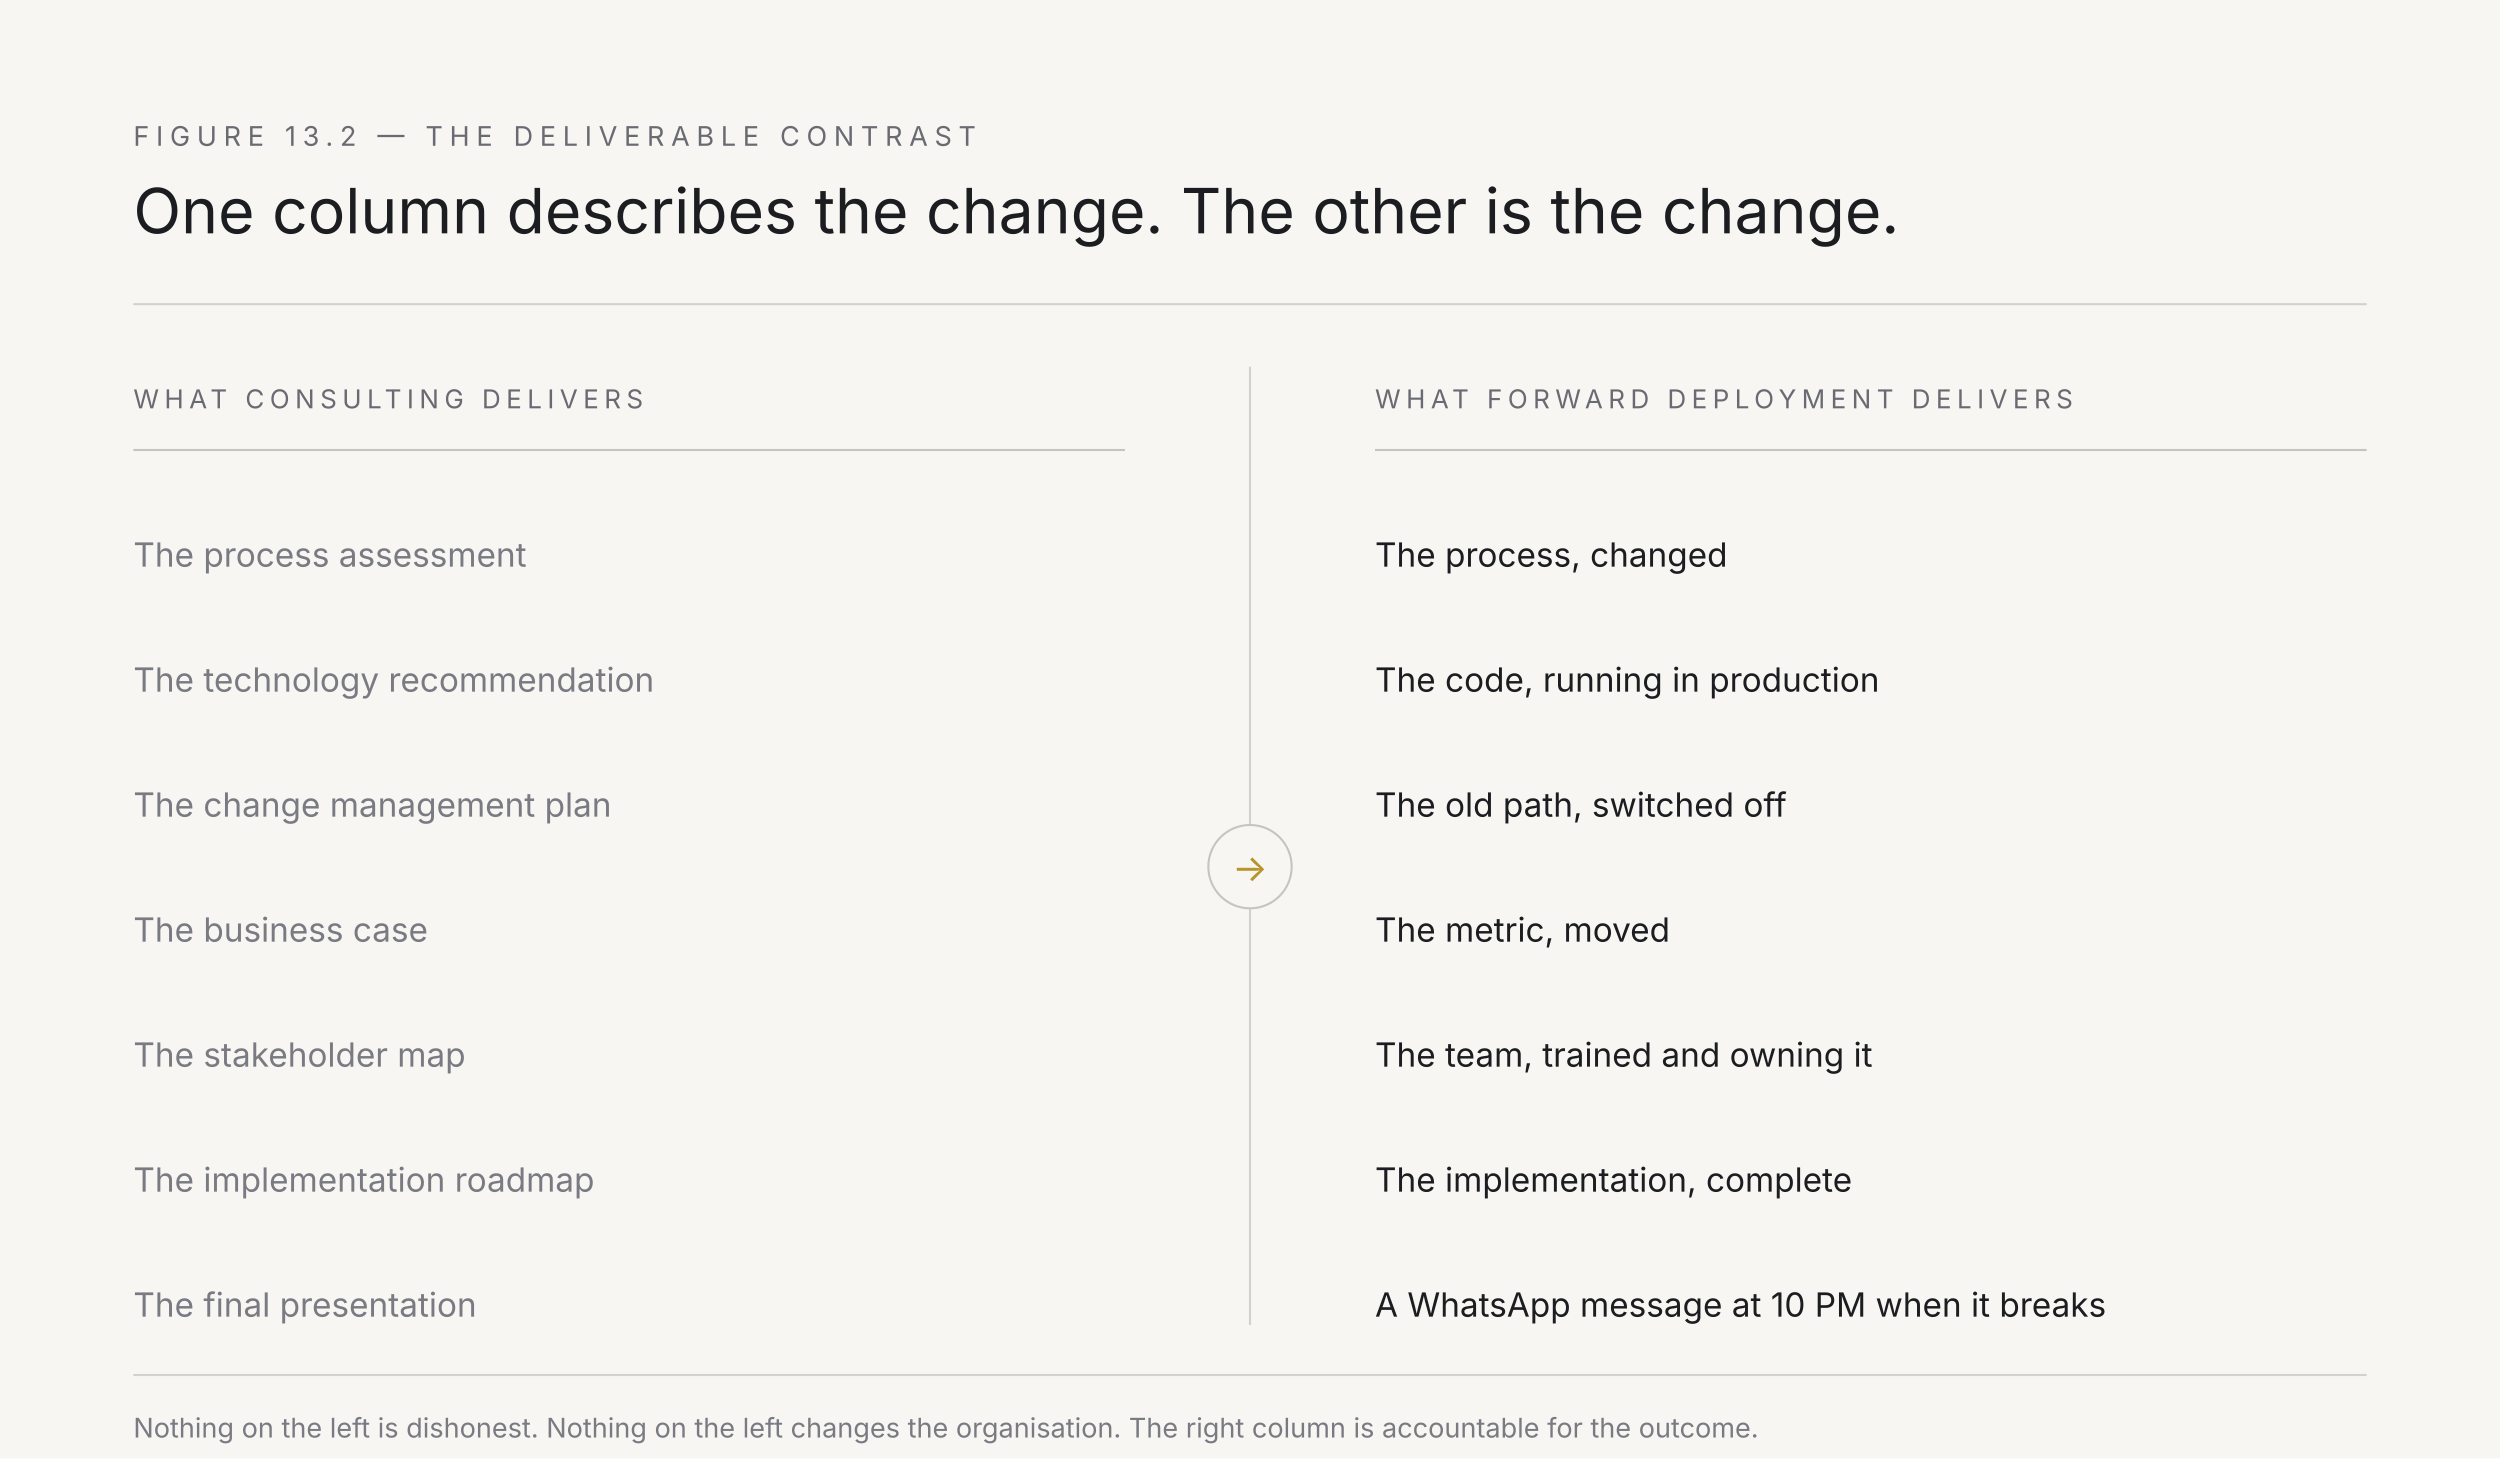
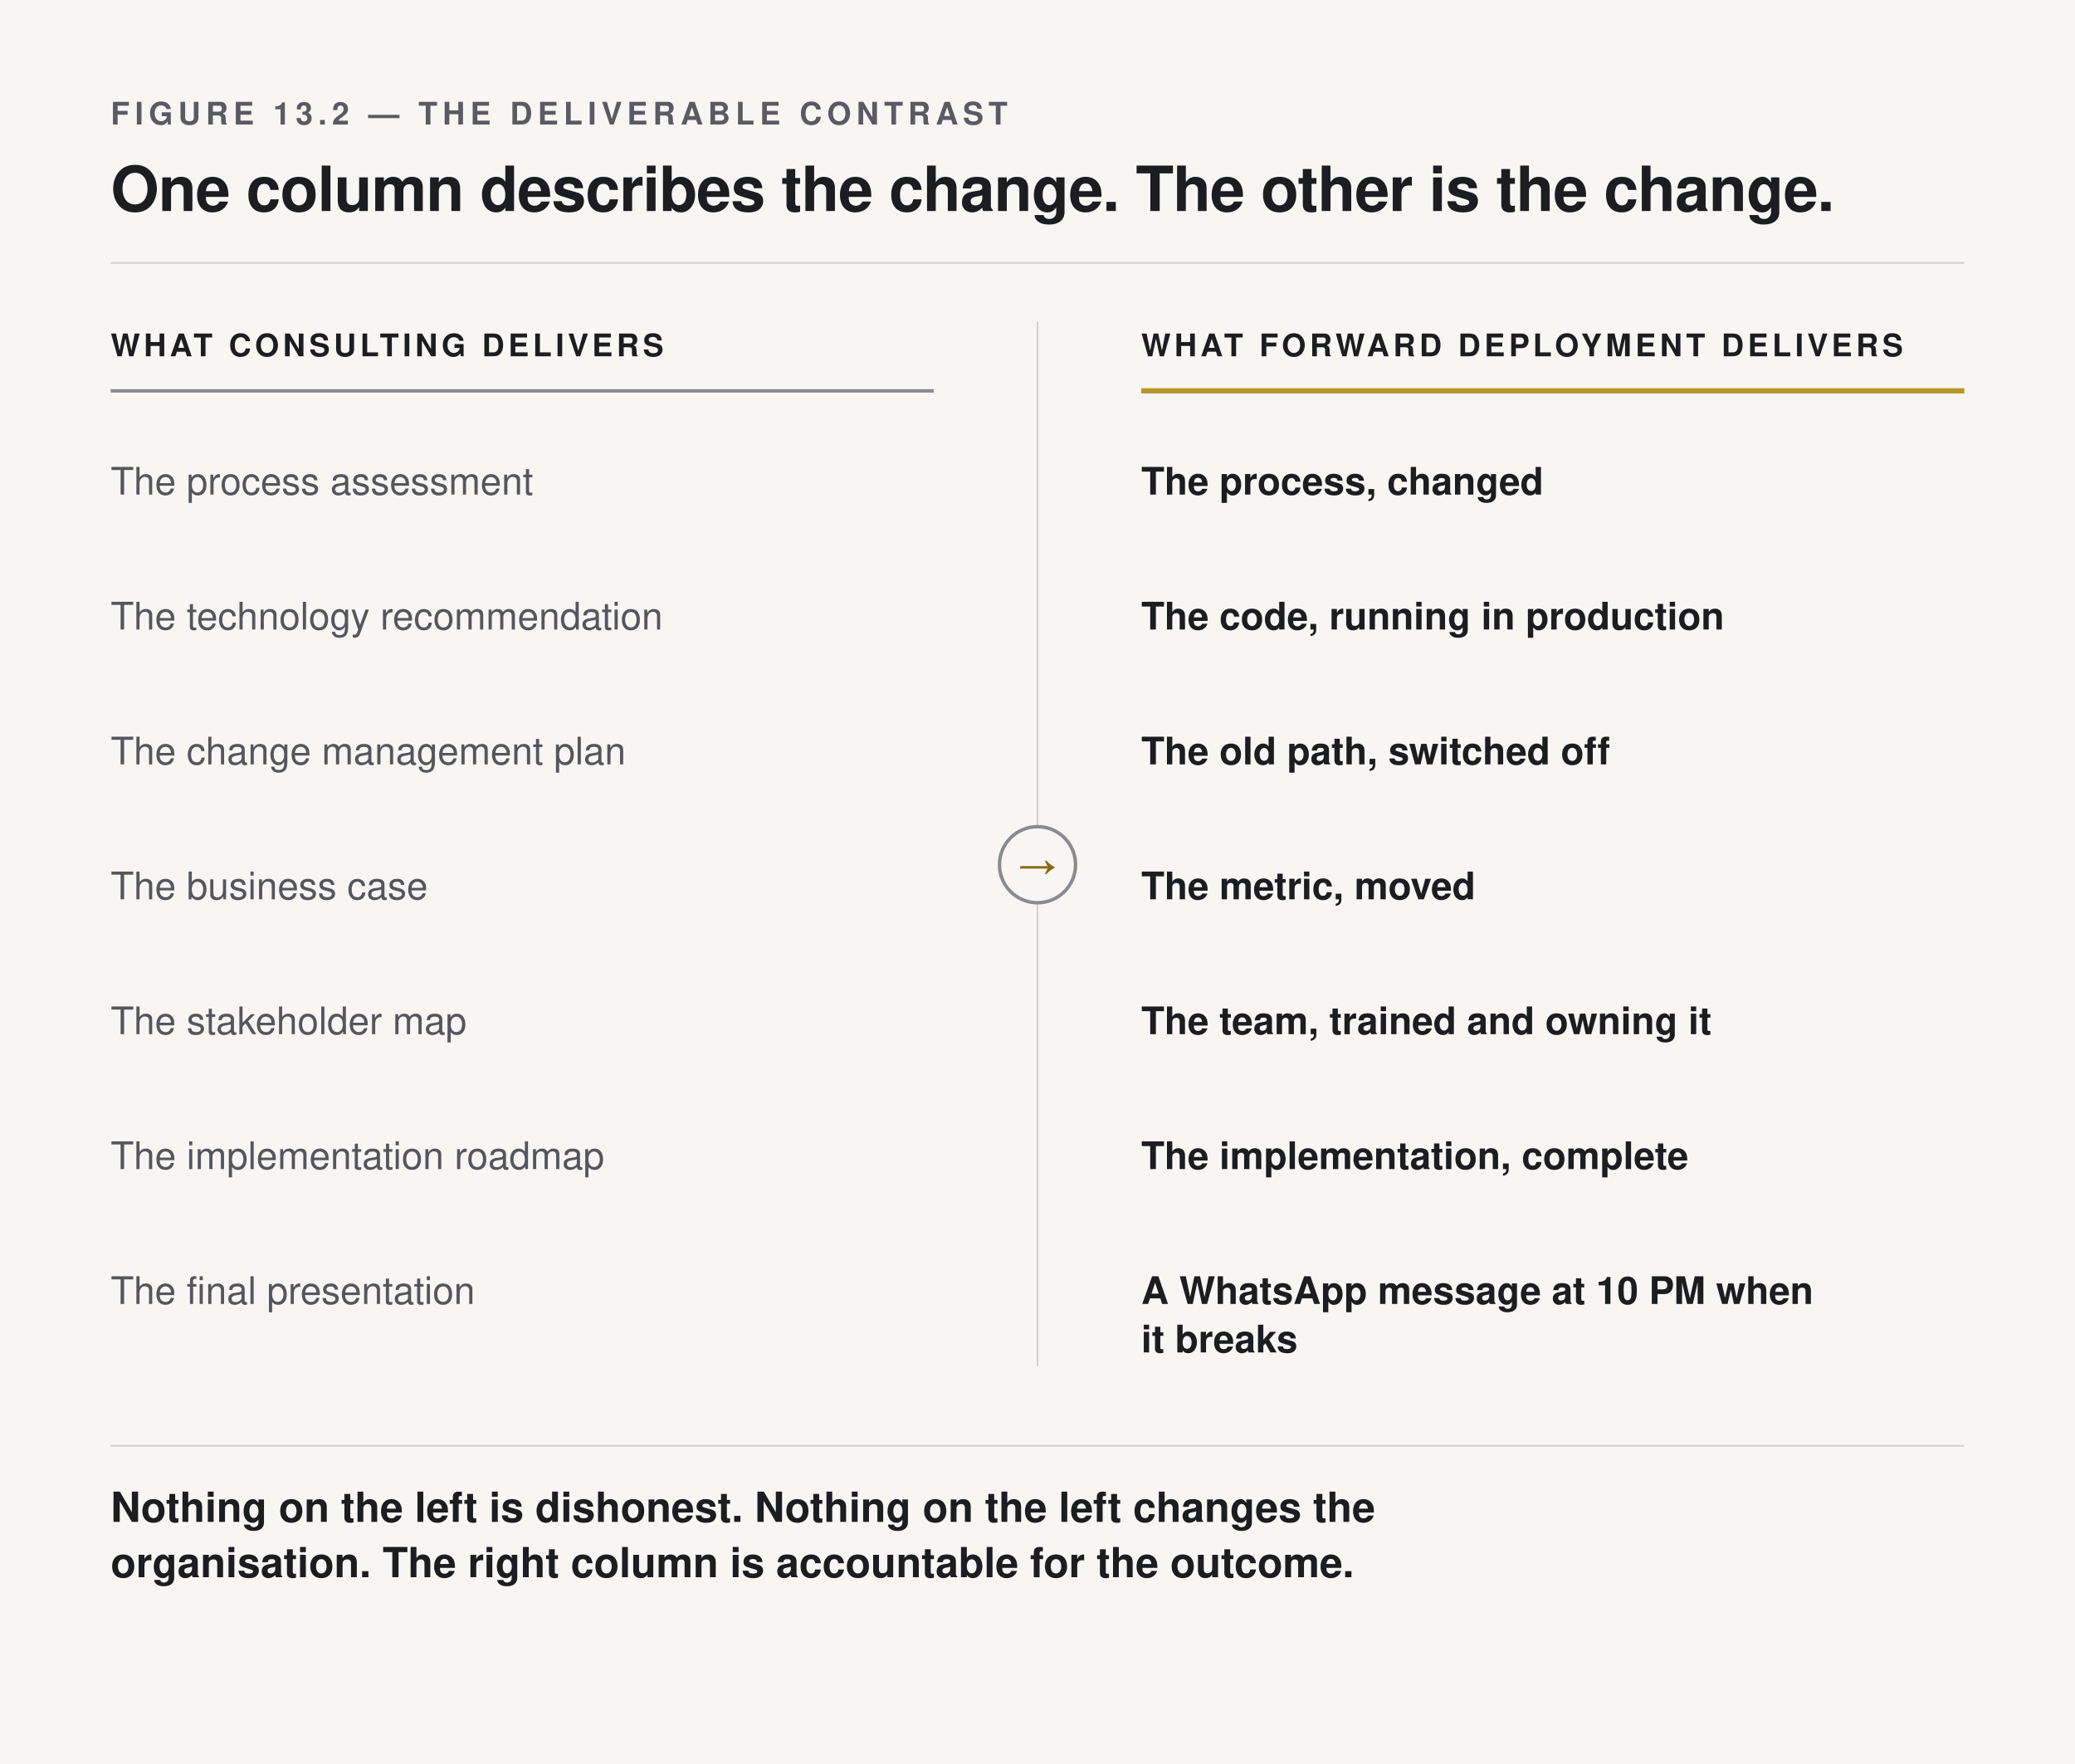
- <svg xmlns="http://www.w3.org/2000/svg" viewBox="0 0 1200 700" width="1200" height="700" role="img" aria-label="What consulting delivers versus what forward deployment delivers">
+ <svg xmlns="http://www.w3.org/2000/svg" viewBox="0 0 1200 1020" width="1200" height="1020" role="img" aria-label="What consulting delivers versus what forward deployment delivers">
  <style>
- .t{font-family:'Inter','Helvetica Neue',Helvetica,Arial,sans-serif}
- .kicker{font-size:13px;letter-spacing:3.2px;fill:#6A6B72}
- .h{font-size:30px;fill:#1C1D20}
- .col{font-size:12.5px;letter-spacing:2.6px;fill:#6A6B72}
- .item{font-size:16px;fill:#1C1D20}
- .dim{font-size:16px;fill:#7A7B82}
+ text{font-family:'Helvetica Neue',Helvetica,Arial,sans-serif;fill:#1C1D20}
+ .kicker{font-size:18px;letter-spacing:3px;fill:#5A5B62;font-weight:700}
+ .h{font-size:36px;font-weight:700;letter-spacing:-.4px}
+ .cap{font-size:18px;letter-spacing:2.2px;font-weight:700}
+ .lab{font-size:24px;font-weight:700}
+ .body{font-size:22px}
+ .mut{font-size:20px;fill:#55565D}
+ .note{font-size:19px;fill:#55565D}
+ .red{fill:#B0432D}
+ .gold{fill:#8A6D12}
+ .inv{fill:#F7F6F3}
+ .mid{text-anchor:middle}
+ .end{text-anchor:end}
</style>
-   <rect width="1200" height="700" fill="#F7F6F3" />
-   <text class="t kicker" x="64" y="70">FIGURE 13.2 — THE DELIVERABLE CONTRAST</text>
-   <text class="t h" x="64" y="112">One column describes the change. The other is the change.</text>
-   <line x1="64" y1="146" x2="1136" y2="146" stroke="#D2D1CD" />
-   <text class="t col" x="64" y="196">WHAT CONSULTING DELIVERS</text>
-   <text class="t col" x="660" y="196">WHAT FORWARD DEPLOYMENT DELIVERS</text>
-   <line x1="64" y1="216" x2="540" y2="216" stroke="#C5C4C0" />
-   <line x1="660" y1="216" x2="1136" y2="216" stroke="#C5C4C0" />
-   <line x1="600" y1="176" x2="600" y2="636" stroke="#D2D1CD" />
-   <circle cx="600" cy="416" r="20" fill="#F7F6F3" stroke="#C5C4C0" />
-   <text class="t" x="600" y="423" font-size="18" fill="#B8952B" text-anchor="middle">→</text>
-   <text class="t dim" x="64" y="272">The process assessment</text>
-   <text class="t item" x="660" y="272">The process, changed</text>
-   <text class="t dim" x="64" y="332">The technology recommendation</text>
-   <text class="t item" x="660" y="332">The code, running in production</text>
-   <text class="t dim" x="64" y="392">The change management plan</text>
-   <text class="t item" x="660" y="392">The old path, switched off</text>
-   <text class="t dim" x="64" y="452">The business case</text>
-   <text class="t item" x="660" y="452">The metric, moved</text>
-   <text class="t dim" x="64" y="512">The stakeholder map</text>
-   <text class="t item" x="660" y="512">The team, trained and owning it</text>
-   <text class="t dim" x="64" y="572">The implementation roadmap</text>
-   <text class="t item" x="660" y="572">The implementation, complete</text>
-   <text class="t dim" x="64" y="632">The final presentation</text>
-   <text class="t item" x="660" y="632">A WhatsApp message at 10 PM when it breaks</text>
-   <line x1="64" y1="660" x2="1136" y2="660" stroke="#D2D1CD" />
-   <text class="t" x="64" y="690" font-size="13" fill="#7A7B82">Nothing on the left is dishonest. Nothing on the left changes the organisation. The right column is accountable for the outcome.</text>
+   <rect width="1200" height="1020" fill="#F7F6F3" />
+   <text class="kicker" x="64" y="72">FIGURE 13.2 — THE DELIVERABLE CONTRAST</text>
+   <text class="h" x="64" y="122">One column describes the change. The other is the change.</text>
+   <line x1="64" y1="152" x2="1136" y2="152" stroke="#D2D1CD" />
+   <g transform="translate(0,0)">
+     <text class="cap" x="64" y="206">WHAT CONSULTING DELIVERS</text>
+     <text class="cap" x="660" y="206">WHAT FORWARD DEPLOYMENT DELIVERS</text>
+     <line x1="64" y1="226" x2="540" y2="226" stroke="#8A8B92" stroke-width="2" />
+     <line x1="660" y1="226" x2="1136" y2="226" stroke="#B8952B" stroke-width="3" />
+     <line x1="600" y1="186" x2="600" y2="790" stroke="#D2D1CD" />
+     <circle cx="600" cy="500" r="22" fill="#F7F6F3" stroke="#8A8B92" stroke-width="2" />
+     <text class="lab gold mid" x="600" y="509">→</text>
+     <text class="body" x="64" y="286" style="fill:#55565D">The process assessment</text>
+     <text class="lab" x="660" y="286" style="font-size:22px">The process, changed</text>
+     <text class="body" x="64" y="364" style="fill:#55565D">The technology recommendation</text>
+     <text class="lab" x="660" y="364" style="font-size:22px">The code, running in production</text>
+     <text class="body" x="64" y="442" style="fill:#55565D">The change management plan</text>
+     <text class="lab" x="660" y="442" style="font-size:22px">The old path, switched off</text>
+     <text class="body" x="64" y="520" style="fill:#55565D">The business case</text>
+     <text class="lab" x="660" y="520" style="font-size:22px">The metric, moved</text>
+     <text class="body" x="64" y="598" style="fill:#55565D">The stakeholder map</text>
+     <text class="lab" x="660" y="598" style="font-size:22px">The team, trained and owning it</text>
+     <text class="body" x="64" y="676" style="fill:#55565D">The implementation roadmap</text>
+     <text class="lab" x="660" y="676" style="font-size:22px">The implementation, complete</text>
+     <text class="body" x="64" y="754" style="fill:#55565D">The final presentation</text>
+     <text class="lab" x="660" y="754" style="font-size:22px">A WhatsApp message at 10 PM when</text>
+     <text class="lab" x="660" y="782" style="font-size:22px">it breaks</text>
+     <line x1="64" y1="836" x2="1136" y2="836" stroke="#D2D1CD" />
+     <text class="lab" x="64" y="880">Nothing on the left is dishonest. Nothing on the left changes the</text>
+     <text class="lab" x="64" y="912">organisation. The right column is accountable for the outcome.</text>
+   </g>
</svg>
